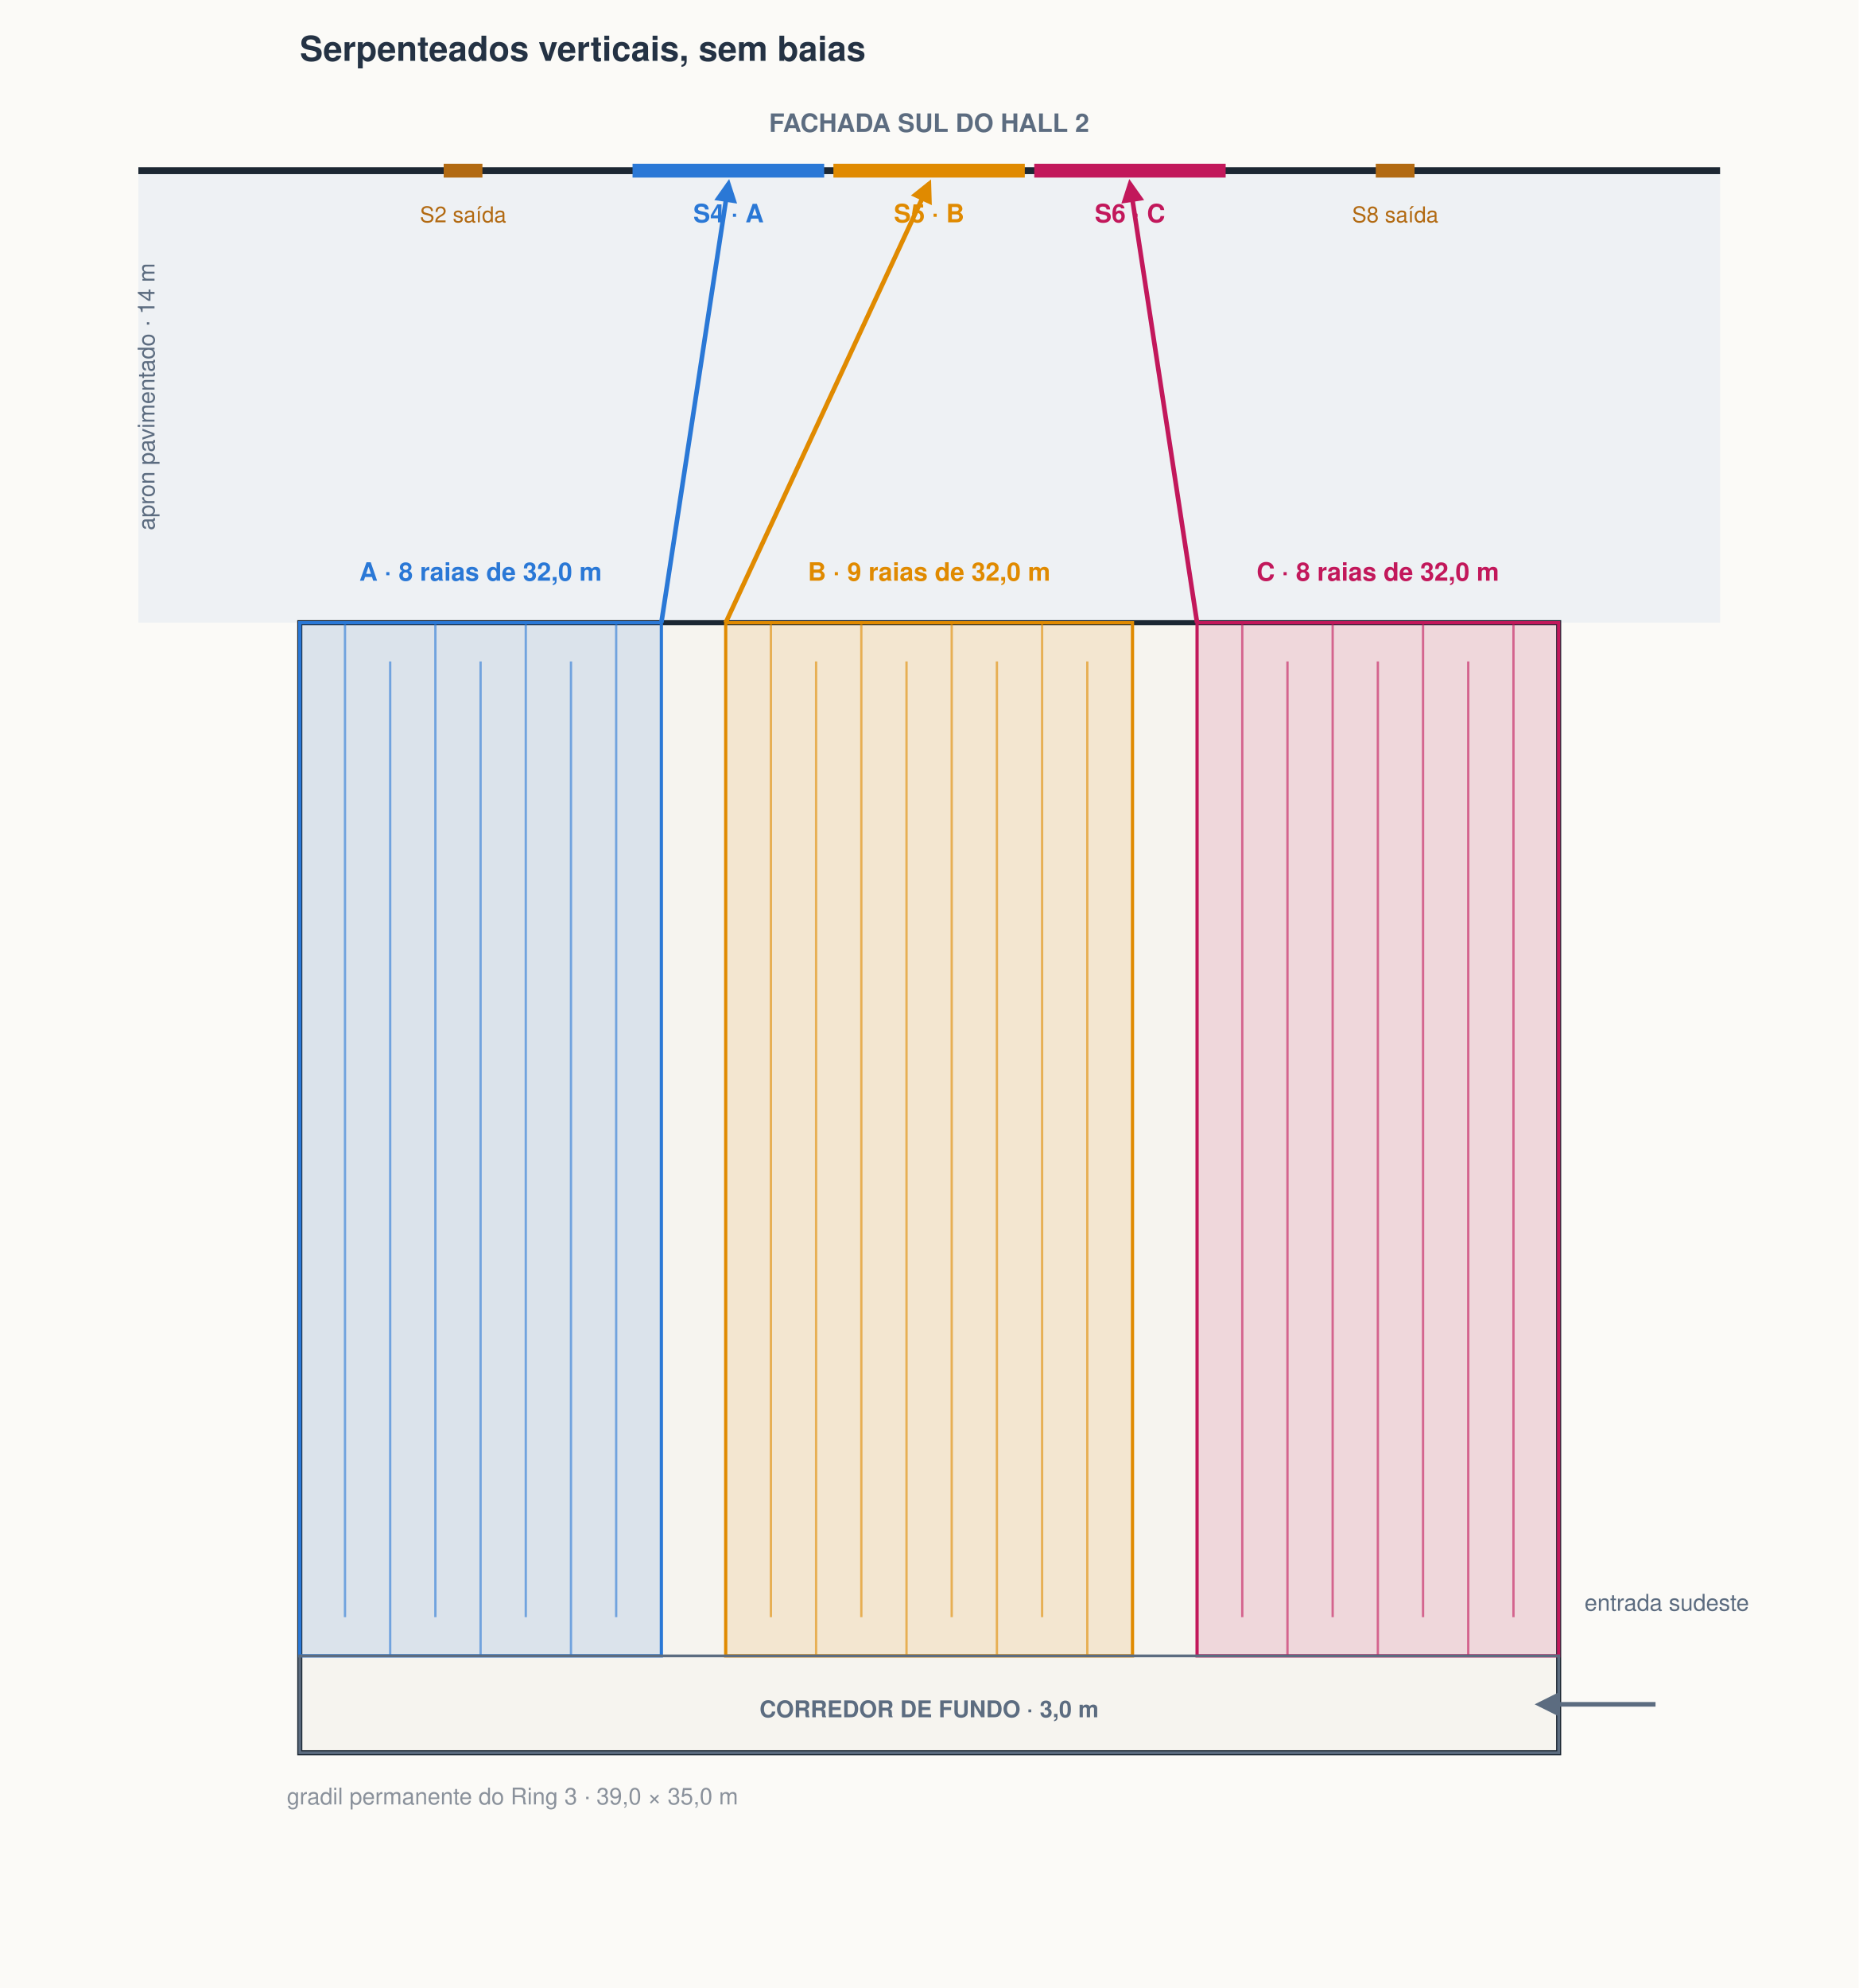
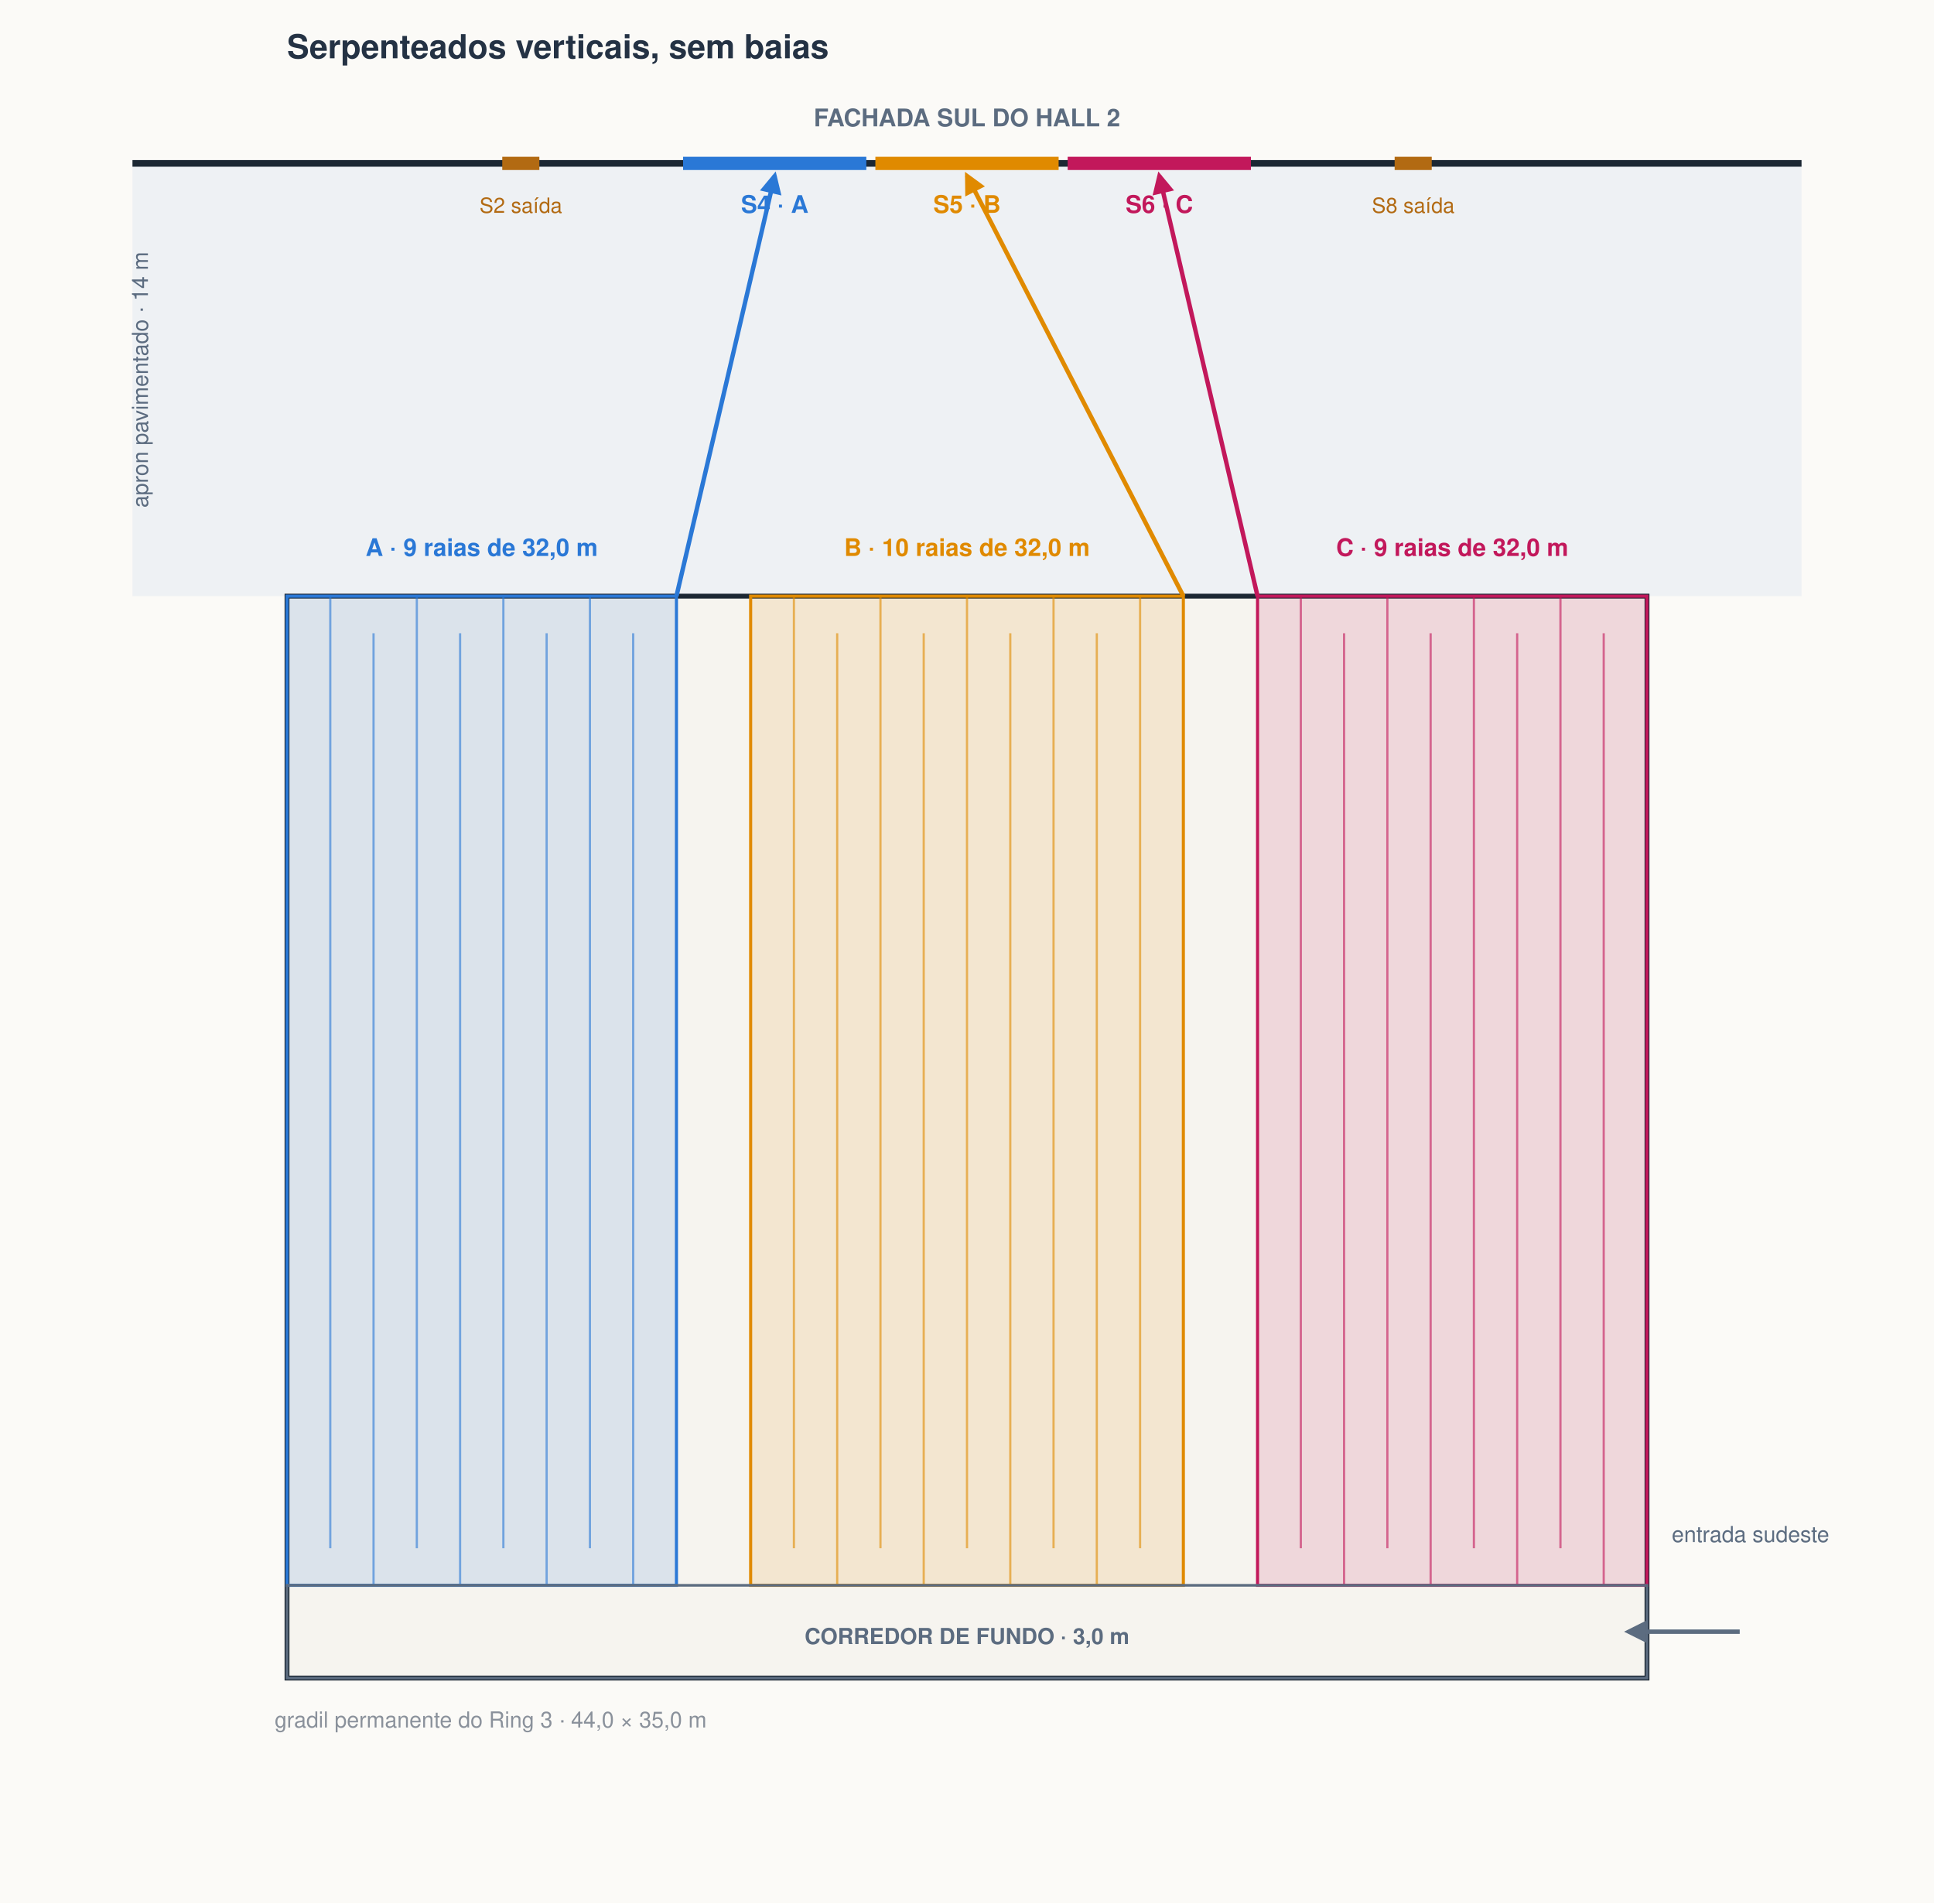
- <svg xmlns="http://www.w3.org/2000/svg" viewBox="0 0 806 862" width="806" height="862" role="img">
-   <rect width="806" height="862" fill="#fbfaf7" />
+ <svg xmlns="http://www.w3.org/2000/svg" viewBox="0 0 876 862" width="876" height="862" role="img">
+   <rect width="876" height="862" fill="#fbfaf7" />
  <defs>
    <marker id="seta" viewBox="0 0 10 10" refX="8" refY="5" markerWidth="5" markerHeight="5" orient="auto-start-reverse">
      <path d="M0,0 L10,5 L0,10 z" fill="context-stroke" />
    </marker>
  </defs>
  <text x="130.0" y="26.4" text-anchor="start" font-family="ui-sans-serif,system-ui,Helvetica,Arial,sans-serif" font-size="15" font-weight="700" fill="#243244">Serpenteados verticais, sem baias</text>
-   <rect x="60.0" y="74.0" width="685.9" height="196.0" fill="#eef1f4" />
-   <rect x="130.0" y="270.0" width="545.9" height="490.0" fill="#f6f4ef" stroke="#1c2733" stroke-width="2.2" />
-   <line x1="60.0" y1="74.0" x2="745.9" y2="74.0" stroke="#1c2733" stroke-width="3" />
-   <text x="402.9" y="57.2" text-anchor="middle" font-family="ui-sans-serif,system-ui,Helvetica,Arial,sans-serif" font-size="11" font-weight="700" fill="#5c6c80">FACHADA SUL DO HALL 2</text>
-   <line x1="274.3" y1="74.0" x2="357.4" y2="74.0" stroke="#2a78d6" stroke-width="6" />
-   <text x="315.9" y="96.4" text-anchor="middle" font-family="ui-sans-serif,system-ui,Helvetica,Arial,sans-serif" font-size="11" font-weight="700" fill="#2a78d6">S4 · A</text>
-   <line x1="361.4" y1="74.0" x2="444.4" y2="74.0" stroke="#e08a00" stroke-width="6" />
-   <text x="402.9" y="96.4" text-anchor="middle" font-family="ui-sans-serif,system-ui,Helvetica,Arial,sans-serif" font-size="11" font-weight="700" fill="#e08a00">S5 · B</text>
-   <line x1="448.5" y1="74.0" x2="531.5" y2="74.0" stroke="#c2185b" stroke-width="6" />
-   <text x="490.0" y="96.4" text-anchor="middle" font-family="ui-sans-serif,system-ui,Helvetica,Arial,sans-serif" font-size="11" font-weight="700" fill="#c2185b">S6 · C</text>
-   <line x1="192.4" y1="74.0" x2="209.2" y2="74.0" stroke="#b26a12" stroke-width="6" />
-   <text x="200.8" y="96.4" text-anchor="middle" font-family="ui-sans-serif,system-ui,Helvetica,Arial,sans-serif" font-size="9.5" font-weight="400" fill="#b26a12">S2 saída</text>
-   <line x1="596.6" y1="74.0" x2="613.4" y2="74.0" stroke="#b26a12" stroke-width="6" />
-   <text x="605.0" y="96.4" text-anchor="middle" font-family="ui-sans-serif,system-ui,Helvetica,Arial,sans-serif" font-size="9.5" font-weight="400" fill="#b26a12">S8 saída</text>
+   <rect x="60.0" y="74.0" width="756.0" height="196.0" fill="#eef1f4" />
+   <rect x="130.0" y="270.0" width="616.0" height="490.0" fill="#f6f4ef" stroke="#1c2733" stroke-width="2.2" />
+   <line x1="60.0" y1="74.0" x2="816.0" y2="74.0" stroke="#1c2733" stroke-width="3" />
+   <text x="438.0" y="57.2" text-anchor="middle" font-family="ui-sans-serif,system-ui,Helvetica,Arial,sans-serif" font-size="11" font-weight="700" fill="#5c6c80">FACHADA SUL DO HALL 2</text>
+   <line x1="309.4" y1="74.0" x2="392.4" y2="74.0" stroke="#2a78d6" stroke-width="6" />
+   <text x="350.9" y="96.4" text-anchor="middle" font-family="ui-sans-serif,system-ui,Helvetica,Arial,sans-serif" font-size="11" font-weight="700" fill="#2a78d6">S4 · A</text>
+   <line x1="396.5" y1="74.0" x2="479.5" y2="74.0" stroke="#e08a00" stroke-width="6" />
+   <text x="438.0" y="96.4" text-anchor="middle" font-family="ui-sans-serif,system-ui,Helvetica,Arial,sans-serif" font-size="11" font-weight="700" fill="#e08a00">S5 · B</text>
+   <line x1="483.6" y1="74.0" x2="566.6" y2="74.0" stroke="#c2185b" stroke-width="6" />
+   <text x="525.1" y="96.4" text-anchor="middle" font-family="ui-sans-serif,system-ui,Helvetica,Arial,sans-serif" font-size="11" font-weight="700" fill="#c2185b">S6 · C</text>
+   <line x1="227.5" y1="74.0" x2="244.3" y2="74.0" stroke="#b26a12" stroke-width="6" />
+   <text x="235.9" y="96.4" text-anchor="middle" font-family="ui-sans-serif,system-ui,Helvetica,Arial,sans-serif" font-size="9.5" font-weight="400" fill="#b26a12">S2 saída</text>
+   <line x1="631.7" y1="74.0" x2="648.5" y2="74.0" stroke="#b26a12" stroke-width="6" />
+   <text x="640.1" y="96.4" text-anchor="middle" font-family="ui-sans-serif,system-ui,Helvetica,Arial,sans-serif" font-size="9.5" font-weight="400" fill="#b26a12">S8 saída</text>
  <text x="67.0" y="172.0" text-anchor="middle" font-family="ui-sans-serif,system-ui,Helvetica,Arial,sans-serif" font-size="10" font-weight="400" fill="#5c6c80" transform="rotate(-90 67.0 172.0)">apron pavimentado · 14 m</text>
-   <rect x="130.0" y="270.0" width="156.8" height="448.0" fill="#2a78d6" fill-opacity=".13" stroke="#2a78d6" stroke-width="1.4" />
+   <rect x="130.0" y="270.0" width="176.4" height="448.0" fill="#2a78d6" fill-opacity=".13" stroke="#2a78d6" stroke-width="1.4" />
  <line x1="149.6" y1="701.2" x2="149.6" y2="270.0" stroke="#2a78d6" stroke-width="1" stroke-opacity=".6" />
  <line x1="169.2" y1="718.0" x2="169.2" y2="286.8" stroke="#2a78d6" stroke-width="1" stroke-opacity=".6" />
  <line x1="188.8" y1="701.2" x2="188.8" y2="270.0" stroke="#2a78d6" stroke-width="1" stroke-opacity=".6" />
  <line x1="208.4" y1="718.0" x2="208.4" y2="286.8" stroke="#2a78d6" stroke-width="1" stroke-opacity=".6" />
  <line x1="228.0" y1="701.2" x2="228.0" y2="270.0" stroke="#2a78d6" stroke-width="1" stroke-opacity=".6" />
  <line x1="247.6" y1="718.0" x2="247.6" y2="286.8" stroke="#2a78d6" stroke-width="1" stroke-opacity=".6" />
  <line x1="267.2" y1="701.2" x2="267.2" y2="270.0" stroke="#2a78d6" stroke-width="1" stroke-opacity=".6" />
-   <text x="208.4" y="251.8" text-anchor="middle" font-family="ui-sans-serif,system-ui,Helvetica,Arial,sans-serif" font-size="11" font-weight="700" fill="#2a78d6" paint-order="stroke" stroke="#eef1f4" stroke-width="3.5" stroke-linejoin="round">A · 8 raias de 32,0 m</text>
-   <line x1="286.8" y1="270.0" x2="315.9" y2="79.6" stroke="#2a78d6" stroke-width="2" marker-end="url(#seta)" />
-   <rect x="314.7" y="270.0" width="176.4" height="448.0" fill="#e08a00" fill-opacity=".13" stroke="#e08a00" stroke-width="1.4" />
-   <line x1="334.3" y1="701.2" x2="334.3" y2="270.0" stroke="#e08a00" stroke-width="1" stroke-opacity=".6" />
-   <line x1="353.9" y1="718.0" x2="353.9" y2="286.8" stroke="#e08a00" stroke-width="1" stroke-opacity=".6" />
-   <line x1="373.5" y1="701.2" x2="373.5" y2="270.0" stroke="#e08a00" stroke-width="1" stroke-opacity=".6" />
-   <line x1="393.1" y1="718.0" x2="393.1" y2="286.8" stroke="#e08a00" stroke-width="1" stroke-opacity=".6" />
-   <line x1="412.7" y1="701.2" x2="412.7" y2="270.0" stroke="#e08a00" stroke-width="1" stroke-opacity=".6" />
-   <line x1="432.3" y1="718.0" x2="432.3" y2="286.8" stroke="#e08a00" stroke-width="1" stroke-opacity=".6" />
-   <line x1="451.9" y1="701.2" x2="451.9" y2="270.0" stroke="#e08a00" stroke-width="1" stroke-opacity=".6" />
-   <line x1="471.5" y1="718.0" x2="471.5" y2="286.8" stroke="#e08a00" stroke-width="1" stroke-opacity=".6" />
-   <text x="402.9" y="251.8" text-anchor="middle" font-family="ui-sans-serif,system-ui,Helvetica,Arial,sans-serif" font-size="11" font-weight="700" fill="#e08a00" paint-order="stroke" stroke="#eef1f4" stroke-width="3.5" stroke-linejoin="round">B · 9 raias de 32,0 m</text>
-   <line x1="314.7" y1="270.0" x2="402.9" y2="79.6" stroke="#e08a00" stroke-width="2" marker-end="url(#seta)" />
-   <rect x="519.1" y="270.0" width="156.8" height="448.0" fill="#c2185b" fill-opacity=".13" stroke="#c2185b" stroke-width="1.4" />
-   <line x1="538.7" y1="701.2" x2="538.7" y2="270.0" stroke="#c2185b" stroke-width="1" stroke-opacity=".6" />
-   <line x1="558.3" y1="718.0" x2="558.3" y2="286.8" stroke="#c2185b" stroke-width="1" stroke-opacity=".6" />
-   <line x1="577.9" y1="701.2" x2="577.9" y2="270.0" stroke="#c2185b" stroke-width="1" stroke-opacity=".6" />
-   <line x1="597.5" y1="718.0" x2="597.5" y2="286.8" stroke="#c2185b" stroke-width="1" stroke-opacity=".6" />
-   <line x1="617.1" y1="701.2" x2="617.1" y2="270.0" stroke="#c2185b" stroke-width="1" stroke-opacity=".6" />
-   <line x1="636.7" y1="718.0" x2="636.7" y2="286.8" stroke="#c2185b" stroke-width="1" stroke-opacity=".6" />
-   <line x1="656.3" y1="701.2" x2="656.3" y2="270.0" stroke="#c2185b" stroke-width="1" stroke-opacity=".6" />
-   <text x="597.5" y="251.8" text-anchor="middle" font-family="ui-sans-serif,system-ui,Helvetica,Arial,sans-serif" font-size="11" font-weight="700" fill="#c2185b" paint-order="stroke" stroke="#eef1f4" stroke-width="3.5" stroke-linejoin="round">C · 8 raias de 32,0 m</text>
-   <line x1="519.1" y1="270.0" x2="490.0" y2="79.6" stroke="#c2185b" stroke-width="2" marker-end="url(#seta)" />
-   <rect x="130.0" y="718.0" width="545.9" height="42.0" fill="none" stroke="#5c6c80" stroke-width="1.2" />
-   <text x="402.9" y="744.6" text-anchor="middle" font-family="ui-sans-serif,system-ui,Helvetica,Arial,sans-serif" font-size="10" font-weight="600" fill="#5c6c80">CORREDOR DE FUNDO · 3,0 m</text>
-   <line x1="717.9" y1="739.0" x2="667.5" y2="739.0" stroke="#5c6c80" stroke-width="2" marker-end="url(#seta)" />
-   <text x="687.1" y="698.4" text-anchor="start" font-family="ui-sans-serif,system-ui,Helvetica,Arial,sans-serif" font-size="10" font-weight="400" fill="#5c6c80">entrada sudeste</text>
-   <text x="124.4" y="782.4" text-anchor="start" font-family="ui-sans-serif,system-ui,Helvetica,Arial,sans-serif" font-size="10" font-weight="400" fill="#8a919b">gradil permanente do Ring 3 · 39,0 × 35,0 m</text>
+   <line x1="286.8" y1="718.0" x2="286.8" y2="286.8" stroke="#2a78d6" stroke-width="1" stroke-opacity=".6" />
+   <text x="218.2" y="251.8" text-anchor="middle" font-family="ui-sans-serif,system-ui,Helvetica,Arial,sans-serif" font-size="11" font-weight="700" fill="#2a78d6" paint-order="stroke" stroke="#eef1f4" stroke-width="3.5" stroke-linejoin="round">A · 9 raias de 32,0 m</text>
+   <line x1="306.4" y1="270.0" x2="350.9" y2="79.6" stroke="#2a78d6" stroke-width="2" marker-end="url(#seta)" />
+   <rect x="340.0" y="270.0" width="196.0" height="448.0" fill="#e08a00" fill-opacity=".13" stroke="#e08a00" stroke-width="1.4" />
+   <line x1="359.6" y1="701.2" x2="359.6" y2="270.0" stroke="#e08a00" stroke-width="1" stroke-opacity=".6" />
+   <line x1="379.2" y1="718.0" x2="379.2" y2="286.8" stroke="#e08a00" stroke-width="1" stroke-opacity=".6" />
+   <line x1="398.8" y1="701.2" x2="398.8" y2="270.0" stroke="#e08a00" stroke-width="1" stroke-opacity=".6" />
+   <line x1="418.4" y1="718.0" x2="418.4" y2="286.8" stroke="#e08a00" stroke-width="1" stroke-opacity=".6" />
+   <line x1="438.0" y1="701.2" x2="438.0" y2="270.0" stroke="#e08a00" stroke-width="1" stroke-opacity=".6" />
+   <line x1="457.6" y1="718.0" x2="457.6" y2="286.8" stroke="#e08a00" stroke-width="1" stroke-opacity=".6" />
+   <line x1="477.2" y1="701.2" x2="477.2" y2="270.0" stroke="#e08a00" stroke-width="1" stroke-opacity=".6" />
+   <line x1="496.8" y1="718.0" x2="496.8" y2="286.8" stroke="#e08a00" stroke-width="1" stroke-opacity=".6" />
+   <line x1="516.4" y1="701.2" x2="516.4" y2="270.0" stroke="#e08a00" stroke-width="1" stroke-opacity=".6" />
+   <text x="438.0" y="251.8" text-anchor="middle" font-family="ui-sans-serif,system-ui,Helvetica,Arial,sans-serif" font-size="11" font-weight="700" fill="#e08a00" paint-order="stroke" stroke="#eef1f4" stroke-width="3.5" stroke-linejoin="round">B · 10 raias de 32,0 m</text>
+   <line x1="536.0" y1="270.0" x2="438.0" y2="79.6" stroke="#e08a00" stroke-width="2" marker-end="url(#seta)" />
+   <rect x="569.6" y="270.0" width="176.4" height="448.0" fill="#c2185b" fill-opacity=".13" stroke="#c2185b" stroke-width="1.4" />
+   <line x1="589.2" y1="701.2" x2="589.2" y2="270.0" stroke="#c2185b" stroke-width="1" stroke-opacity=".6" />
+   <line x1="608.8" y1="718.0" x2="608.8" y2="286.8" stroke="#c2185b" stroke-width="1" stroke-opacity=".6" />
+   <line x1="628.4" y1="701.2" x2="628.4" y2="270.0" stroke="#c2185b" stroke-width="1" stroke-opacity=".6" />
+   <line x1="648.0" y1="718.0" x2="648.0" y2="286.8" stroke="#c2185b" stroke-width="1" stroke-opacity=".6" />
+   <line x1="667.6" y1="701.2" x2="667.6" y2="270.0" stroke="#c2185b" stroke-width="1" stroke-opacity=".6" />
+   <line x1="687.2" y1="718.0" x2="687.2" y2="286.8" stroke="#c2185b" stroke-width="1" stroke-opacity=".6" />
+   <line x1="706.8" y1="701.2" x2="706.8" y2="270.0" stroke="#c2185b" stroke-width="1" stroke-opacity=".6" />
+   <line x1="726.4" y1="718.0" x2="726.4" y2="286.8" stroke="#c2185b" stroke-width="1" stroke-opacity=".6" />
+   <text x="657.8" y="251.8" text-anchor="middle" font-family="ui-sans-serif,system-ui,Helvetica,Arial,sans-serif" font-size="11" font-weight="700" fill="#c2185b" paint-order="stroke" stroke="#eef1f4" stroke-width="3.5" stroke-linejoin="round">C · 9 raias de 32,0 m</text>
+   <line x1="569.6" y1="270.0" x2="525.1" y2="79.6" stroke="#c2185b" stroke-width="2" marker-end="url(#seta)" />
+   <rect x="130.0" y="718.0" width="616.0" height="42.0" fill="none" stroke="#5c6c80" stroke-width="1.2" />
+   <text x="438.0" y="744.6" text-anchor="middle" font-family="ui-sans-serif,system-ui,Helvetica,Arial,sans-serif" font-size="10" font-weight="600" fill="#5c6c80">CORREDOR DE FUNDO · 3,0 m</text>
+   <line x1="788.0" y1="739.0" x2="737.6" y2="739.0" stroke="#5c6c80" stroke-width="2" marker-end="url(#seta)" />
+   <text x="757.2" y="698.4" text-anchor="start" font-family="ui-sans-serif,system-ui,Helvetica,Arial,sans-serif" font-size="10" font-weight="400" fill="#5c6c80">entrada sudeste</text>
+   <text x="124.4" y="782.4" text-anchor="start" font-family="ui-sans-serif,system-ui,Helvetica,Arial,sans-serif" font-size="10" font-weight="400" fill="#8a919b">gradil permanente do Ring 3 · 44,0 × 35,0 m</text>
</svg>
